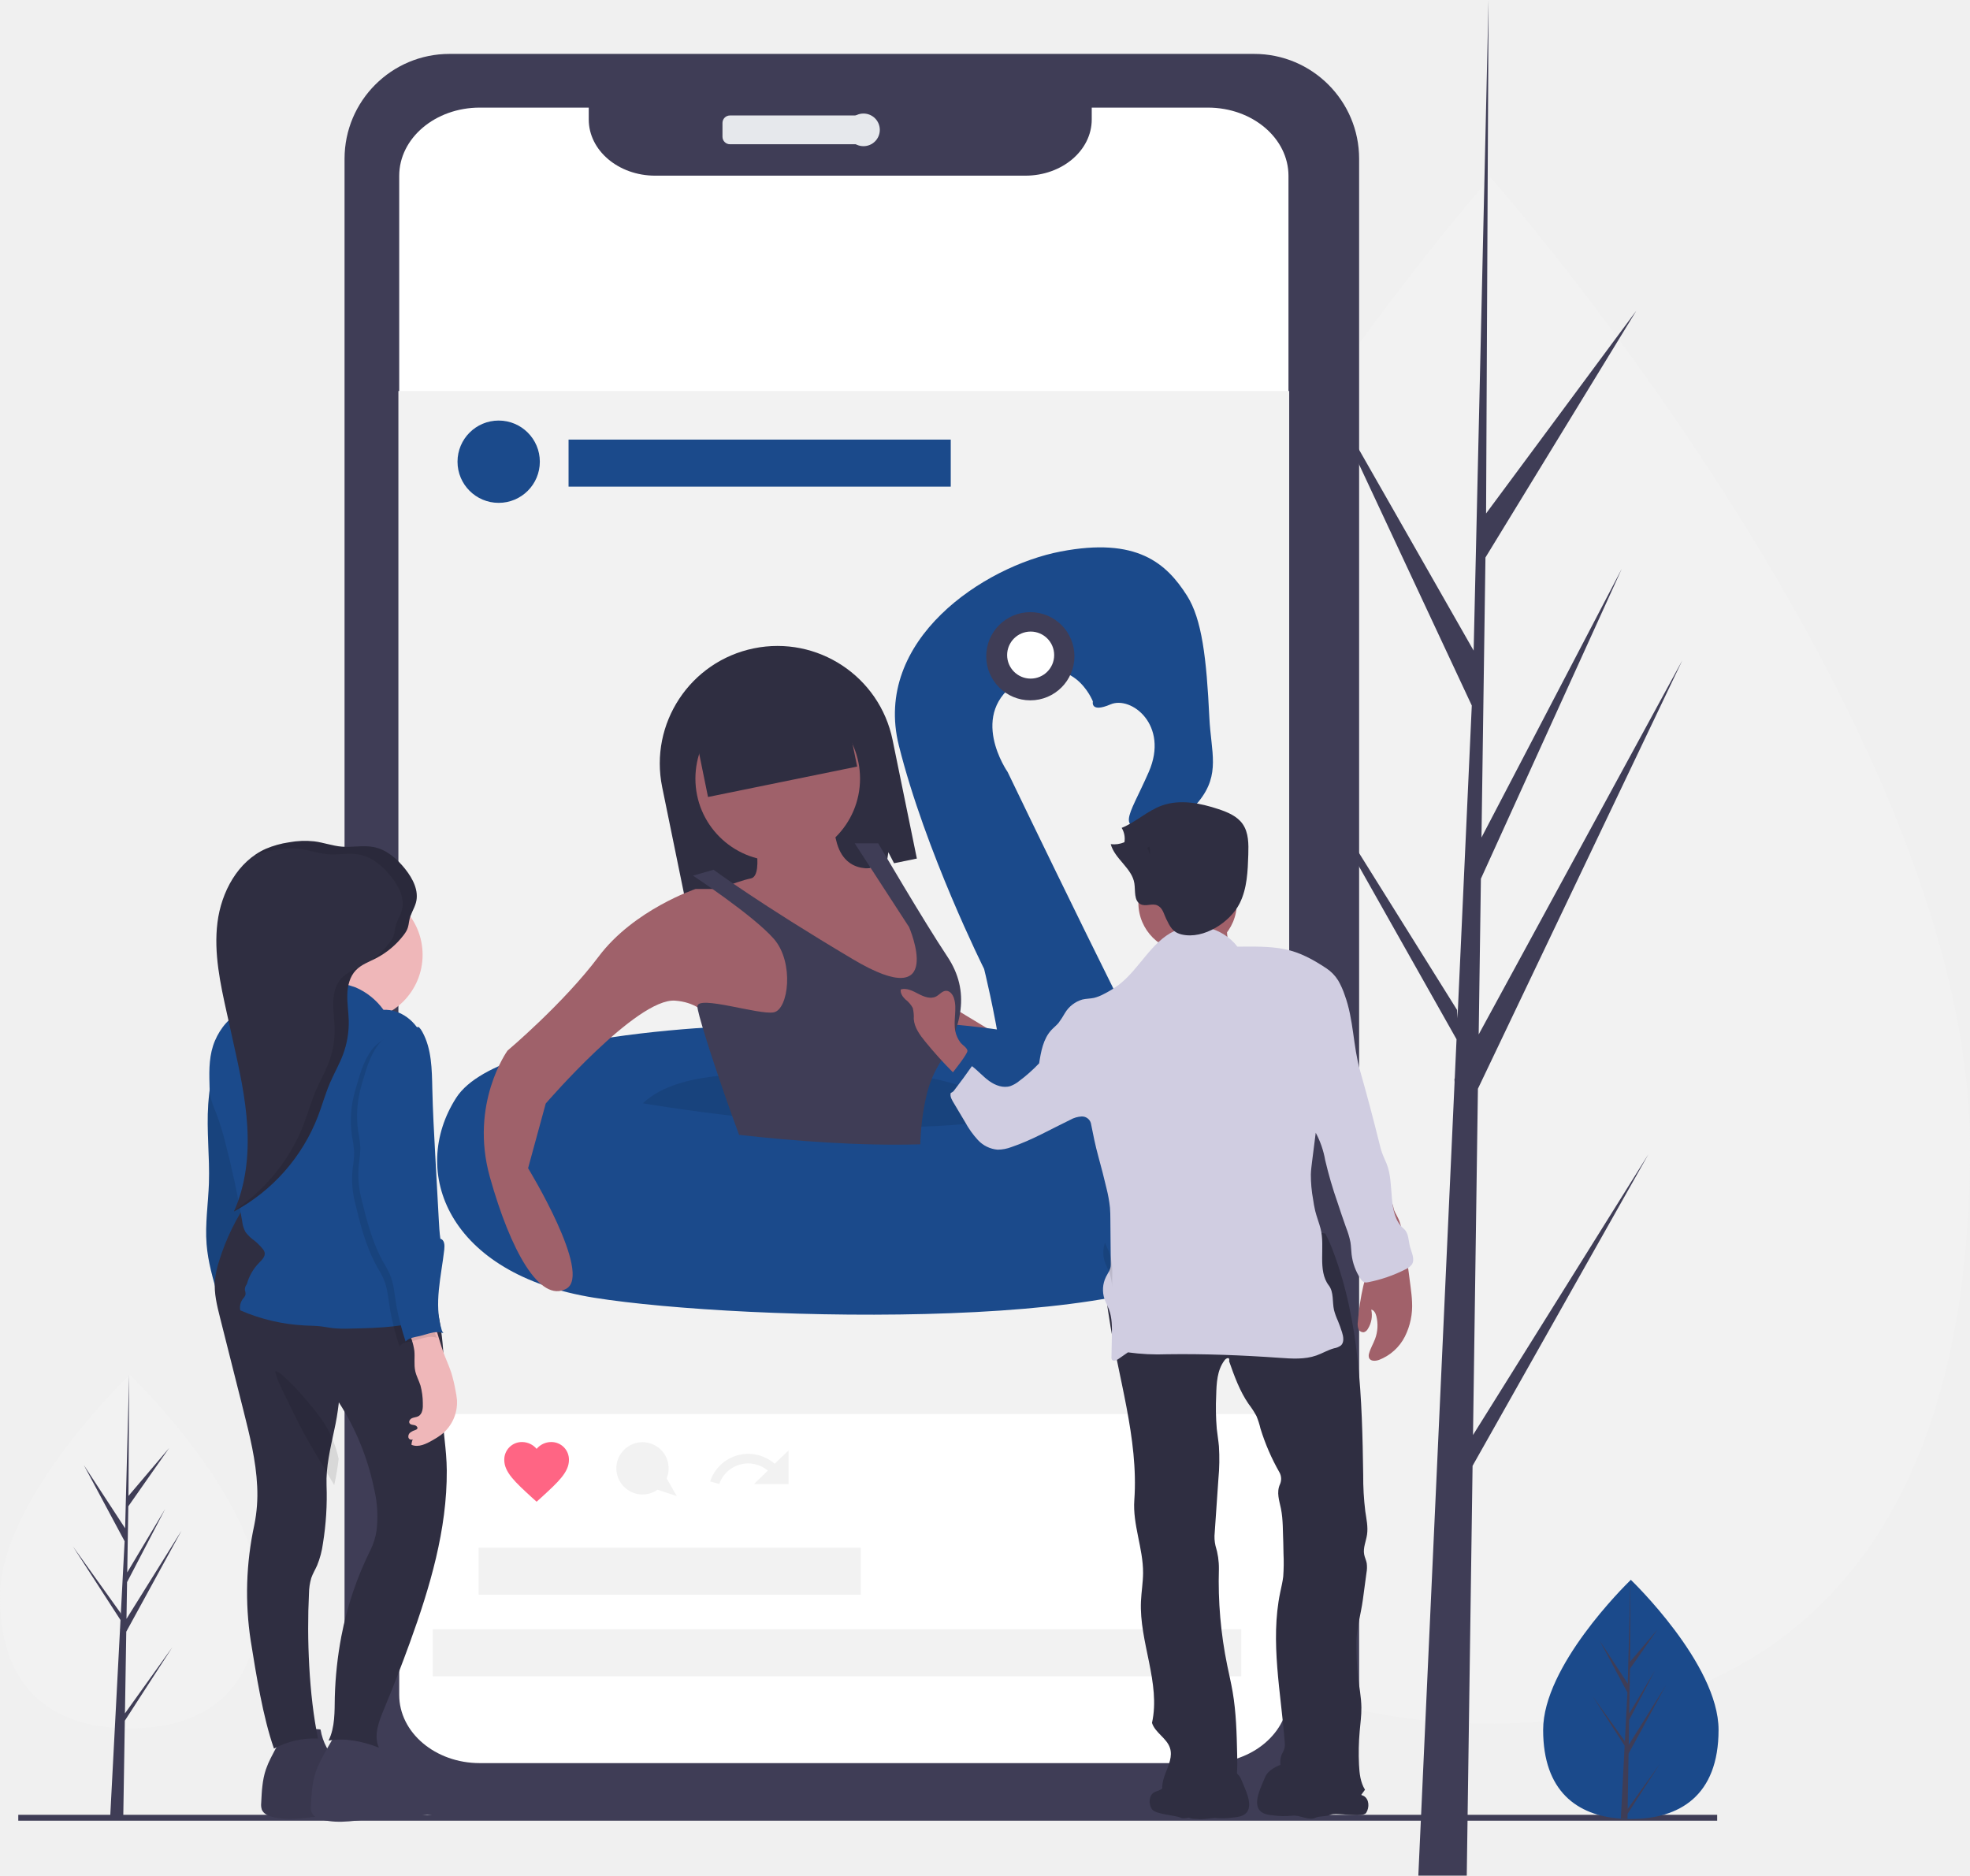
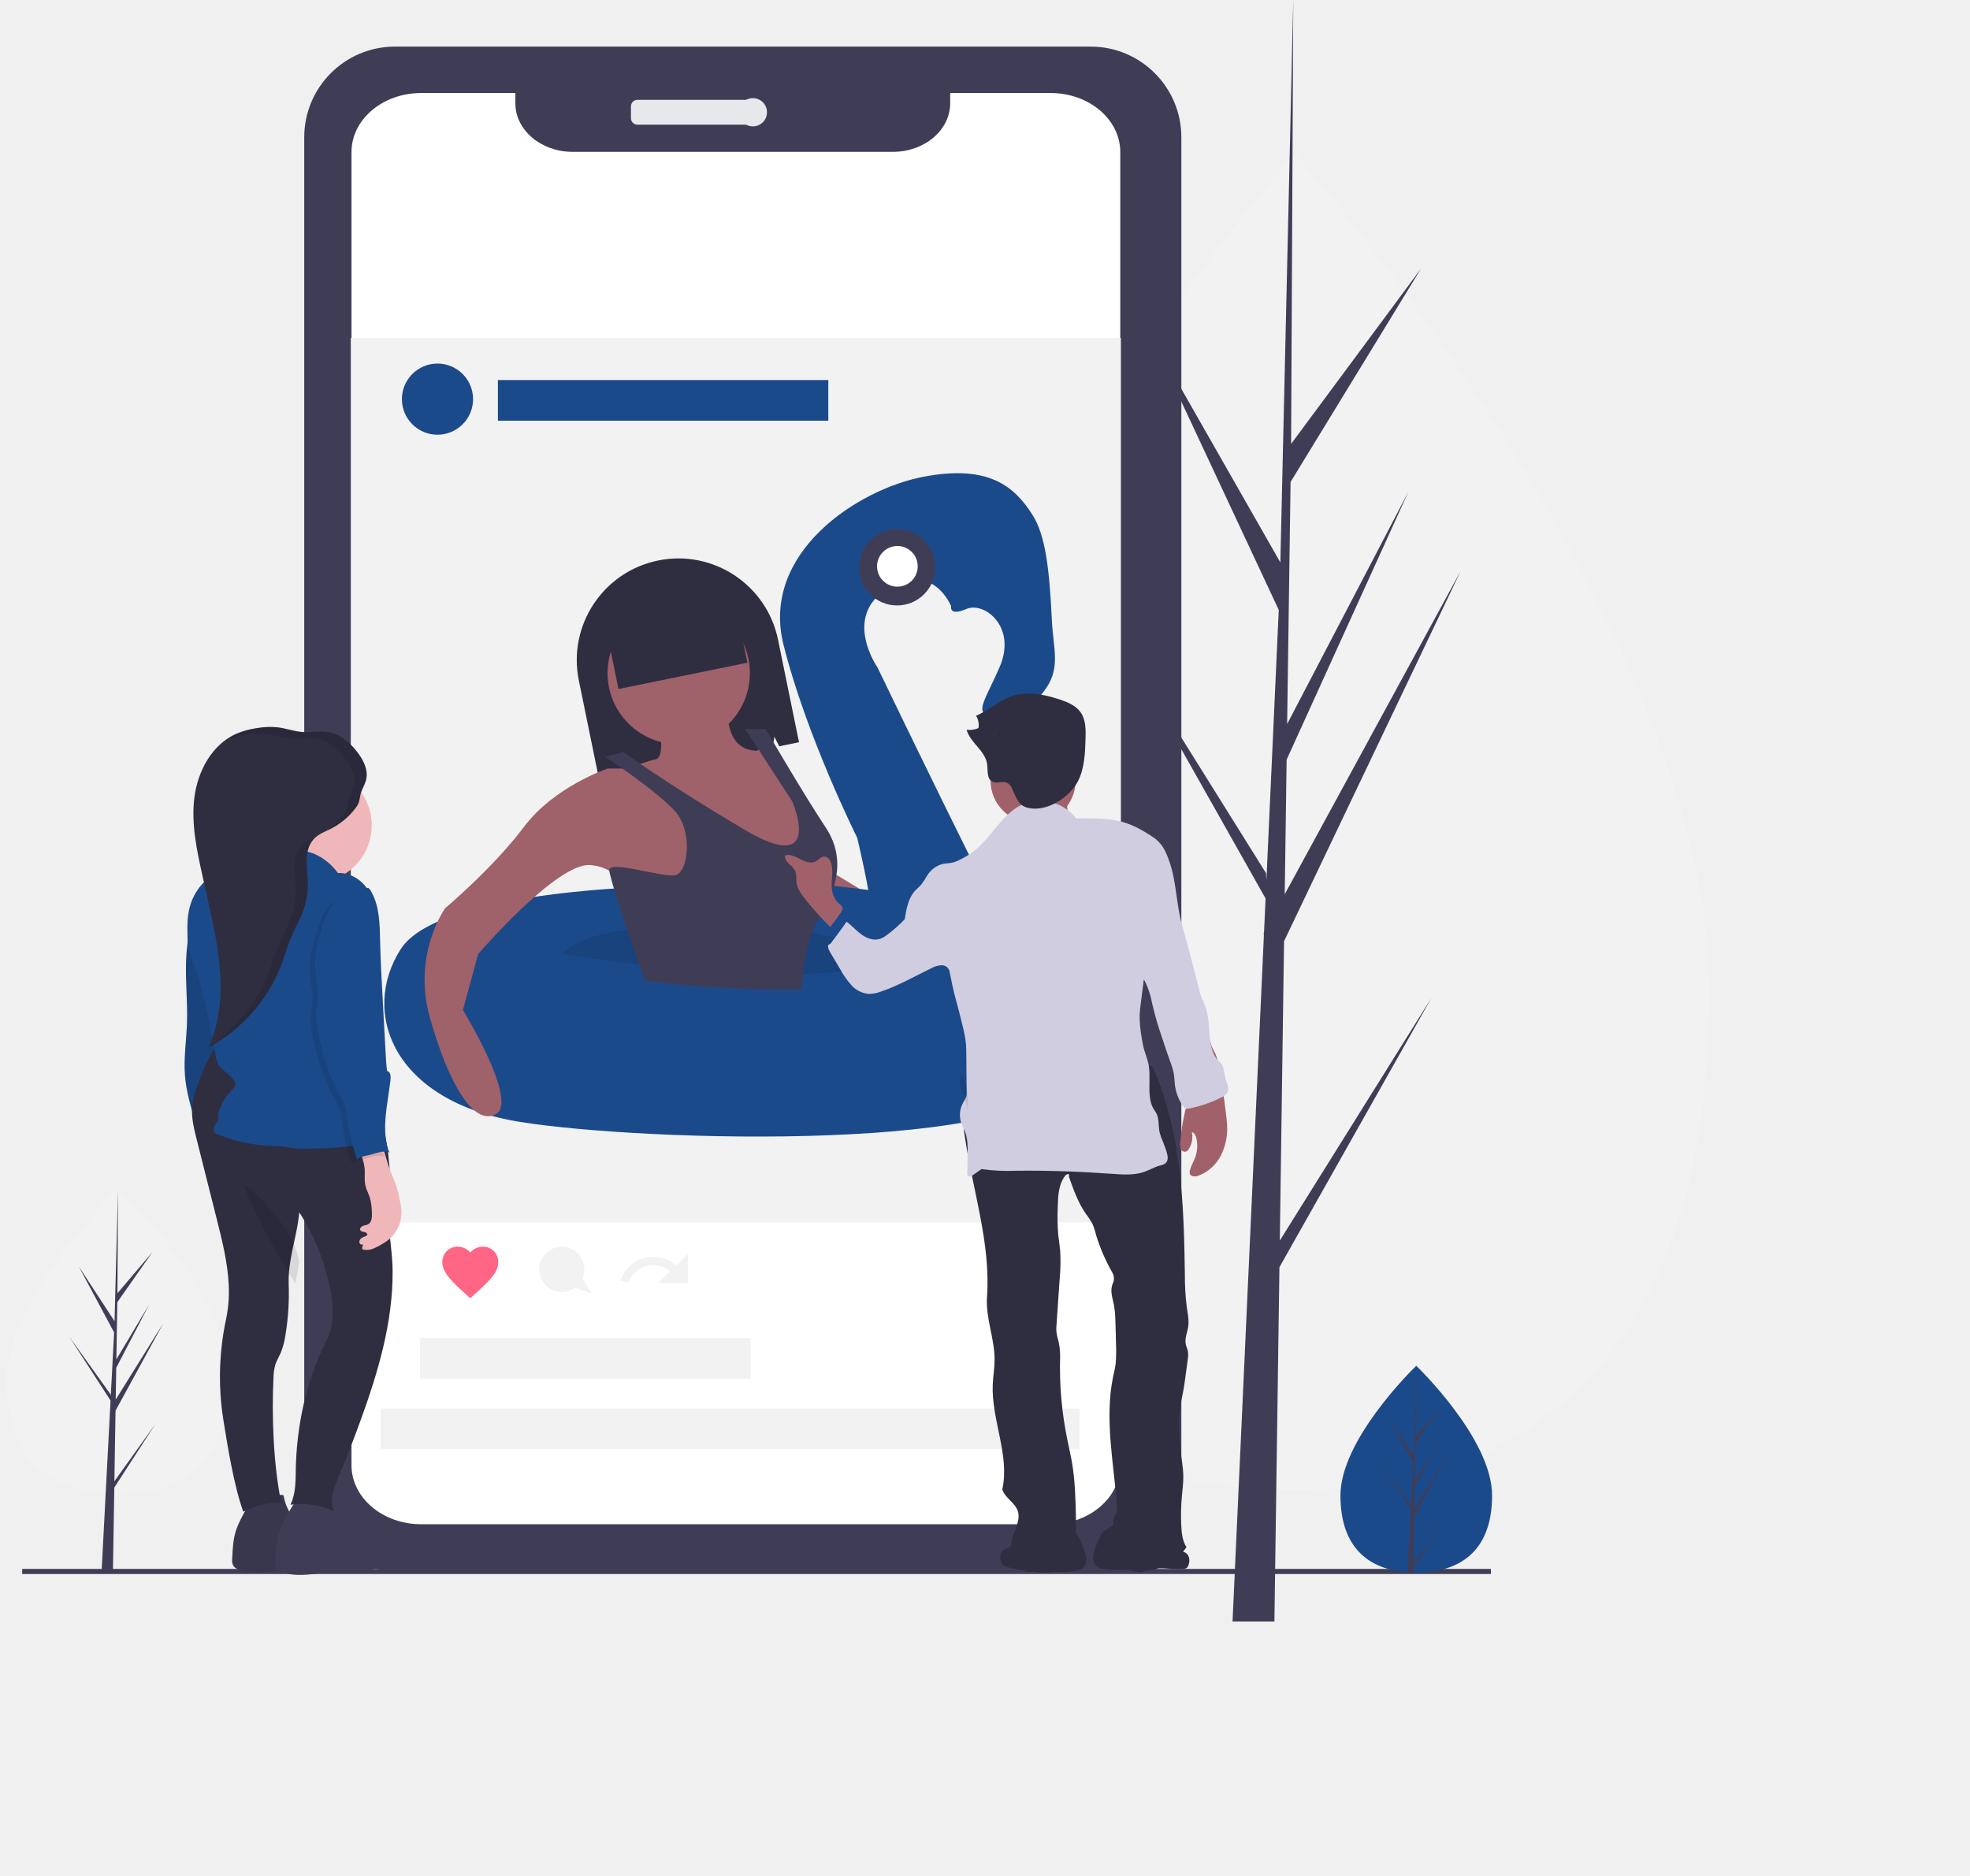
- <svg xmlns="http://www.w3.org/2000/svg" width="670.088" height="638.073" viewBox="0 0 670.088 638.073">
+ <svg xmlns="http://www.w3.org/2000/svg" width="670.088" height="638.073" viewBox="0 0 770.088 738.073">
  <defs>
    <clipPath id="clip-path">
      <rect width="670.088" height="638.073" fill="none" />
    </clipPath>
  </defs>
  <g id="undraw_social_influencer_sgsv" clip-path="url(#clip-path)">
    <path id="Path_3" data-name="Path 3" d="M1090.108,572.372c0,145.262-73.026,195.982-163.108,195.982s-163.108-50.72-163.108-195.982S927,242.314,927,242.314,1090.108,427.11,1090.108,572.372Z" transform="translate(-420.02 -181.997)" fill="#f2f2f2" />
    <path id="Path_4" data-name="Path 4" d="M811.167,632.01l1.67-117.8,69.521-145.73L813.1,495.737l.751-52.966,47.913-105.434-47.715,91.417h0l1.351-95.263,51.307-83.939-51.095,68.959.844-174.675-5.3,231.238.436-9.539L759.424,274.05l51.327,109.8-4.86,106.39-.145-2.823L745.61,391.138l59.954,106.253-.608,13.305-.109.2.05,1.092L792.566,781.911h16.475l1.977-139.42L870.825,536.5Z" transform="translate(-310.128 -143.838)" fill="#3f3d56" />
    <path id="Path_5" data-name="Path 5" d="M198.108,724.934c0,33.219-19.748,44.817-44.108,44.817s-44.108-11.6-44.108-44.817S154,649.456,154,649.456,198.108,691.715,198.108,724.934Z" transform="translate(-109.892 -181.788)" fill="#f2f2f2" />
    <path id="Path_6" data-name="Path 6" d="M42.5,666.194l.451-27.8L61.753,604,43.024,634.031l.2-12.5,12.957-24.884-12.9,21.576h0l.365-22.483,13.875-19.81L43.7,592.205l.228-41.225L42.5,605.554l.117-2.251L28.509,581.711l13.88,25.914-1.314,25.109-.039-.666L24.774,609.345l16.212,25.077-.164,3.14-.029.047.013.258-3.335,63.705h4.456l.534-32.905,16.174-25.015Z" transform="translate(0 -83.312)" fill="#3f3d56" />
    <line id="Line_1" data-name="Line 1" x2="577.872" transform="translate(6.217 618.375)" fill="none" stroke="#3f3d56" stroke-miterlimit="10" stroke-width="2" />
    <path id="Path_7" data-name="Path 7" d="M1004.582,770.274c0,22.469-13.356,30.314-29.834,30.314q-.573,0-1.143-.013c-.763-.016-1.52-.053-2.267-.1-14.871-1.052-26.424-9.3-26.424-30.2,0-21.625,27.634-48.912,29.71-50.932l0,0,.12-.116S1004.582,747.806,1004.582,770.274Z" transform="translate(-420.02 -181.788)" fill="#1b4a8b" />
    <path id="Path_8" data-name="Path 8" d="M973.661,797.151,984.572,781.9l-10.939,16.921-.029,1.75c-.763-.016-1.52-.053-2.267-.1l1.176-22.479-.009-.174.02-.033.111-2.123L961.669,758.7l11,15.37.025.451.889-16.985L964.2,740.008l9.5,14.547.925-35.212,0-.12v.116l-.154,27.767L983.82,736.1l-9.385,13.4-.247,15.207,8.727-14.594-8.763,16.832-.138,8.454,12.669-20.313-12.717,23.263Z" transform="translate(-420.02 -181.788)" fill="#3f3d56" />
    <rect id="Rectangle_1" data-name="Rectangle 1" width="10.312" height="85.02" rx="2.292" transform="translate(386.772 152.803)" fill="#3f3d56" />
    <rect id="Rectangle_2" data-name="Rectangle 2" width="5.787" height="27.989" rx="1.503" transform="translate(153.907 127.85)" fill="#3f3d56" />
    <rect id="Rectangle_3" data-name="Rectangle 3" width="6.524" height="48.718" rx="1.695" transform="translate(153.709 141.391)" fill="#3f3d56" />
    <rect id="Rectangle_4" data-name="Rectangle 4" width="6.208" height="49.139" rx="1.613" transform="translate(153.804 196.328)" fill="#3f3d56" />
    <rect id="Rectangle_5" data-name="Rectangle 5" width="345.104" height="599.724" rx="35.694" transform="translate(117.196 18.338)" fill="#3f3d56" />
    <rect id="Rectangle_6" data-name="Rectangle 6" width="48.192" height="9.786" rx="2.542" transform="translate(245.748 39.283)" fill="#e6e8ec" />
    <circle id="Ellipse_2" data-name="Ellipse 2" cx="5.551" cy="5.551" r="5.551" transform="translate(288.163 38.625)" fill="#e6e8ec" />
    <path id="Path_9" data-name="Path 9" d="M662.72,139.965V656.716c0,12.817-12.269,23.21-27.4,23.211H387.65c-15.14,0-27.409-10.393-27.41-23.214V139.965c0-12.826,12.274-23.221,27.412-23.219H424.71v4.032c0,10.558,10.106,19.116,22.57,19.119H573.23c12.465,0,22.57-8.56,22.57-19.119v-4.032h39.51c15.141,0,27.413,10.4,27.41,23.221Z" transform="translate(-224.45 -80.139)" fill="#fff" />
    <rect id="Rectangle_7" data-name="Rectangle 7" width="303" height="348" transform="translate(135.513 133.023)" fill="#f2f2f2" />
    <path id="Path_10" data-name="Path 10" d="M381.89,654.317l-1.6-1.439c-5.665-5.2-9.4-8.577-9.4-12.782a5.982,5.982,0,0,1,6.05-6.087,6.507,6.507,0,0,1,4.95,2.324,6.507,6.507,0,0,1,4.95-2.324,5.982,5.982,0,0,1,6.05,6.087c0,4.205-3.74,7.581-9.4,12.782Z" transform="translate(-199.364 -143.45)" fill="#ff6584" />
    <path id="Path_11" data-name="Path 11" d="M439.723,649l3.083.881a10.4,10.4,0,0,1,16.536-4.565l-4.708,4.565H466.39V638.449l-4.738,4.542A13.622,13.622,0,0,0,439.723,649Z" transform="translate(-198.165 -145.033)" fill="#f2f2f2" />
    <circle id="Ellipse_3" data-name="Ellipse 3" cx="14" cy="14" r="14" transform="translate(155.622 143.066)" fill="#1b4a8b" />
    <rect id="Rectangle_8" data-name="Rectangle 8" width="130" height="16" transform="translate(193.393 149.544)" fill="#1b4a8b" />
    <rect id="Rectangle_9" data-name="Rectangle 9" width="130" height="16" transform="translate(162.795 526.505)" fill="#f2f2f2" />
    <path id="Path_78" data-name="Path 78" d="M0,0H275V16H0Z" transform="translate(147.221 554.255)" fill="#f2f2f2" />
    <path id="Path_12" data-name="Path 12" d="M426.89,653.305l-3.445-6.029a8.893,8.893,0,1,0-3.087,3.851Z" transform="translate(-196.693 -144.352)" fill="#f2f2f2" />
    <path id="Path_13" data-name="Path 13" d="M485.753,339.779h0a40,40,0,0,0-31.168,47.207l8.255,40.34,9.243-1.892.652-4.275,1.935,3.746,56.194-11.5.652-4.275,1.935,3.746,7.763-1.589-8.255-40.341a40,40,0,0,0-47.207-31.168Z" transform="translate(-229.346 -119.216)" fill="#2f2e41" />
    <path id="Path_14" data-name="Path 14" d="M445.5,365.067l48,29-6,14-45-21Z" transform="translate(-147.685 -38.192)" fill="#9f616a" />
    <path id="Path_15" data-name="Path 15" d="M494.39,496.543s-97,0-113,25-3,60,47,68,202,12,214-18,3-47,3-47S593.39,488.543,494.39,496.543Z" transform="translate(-226.231 -148.063)" fill="#1b4a8b" />
    <path id="Path_16" data-name="Path 16" d="M580.39,520.543l53,20s22-16,11-34-61-122-61-122-14-20,4-31,25,7,25,7-1,4,6,1,20,7,13,23-12,20,3,19c5.417-.361,10.181-4.243,14.059-9.056,7.431-9.225,4.114-16.655,3.552-28.487-.963-20.27-2.538-33.486-7.61-41.457-7-11-17-20-43-15s-64,30-55,66,29,76,29,76S589.39,507.543,580.39,520.543Z" transform="translate(-240.647 -121.92)" fill="#1b4a8b" />
    <path id="Path_17" data-name="Path 17" d="M580.39,520.543c-8.64,2.38-19.49,3.54-31.17,3.9-20.38.63-43.32-1.17-61.64-3.21-19.79-2.21-34.19-4.69-34.19-4.69,6.69-6.24,16.97-8.71,29.05-9.61,15-1.12,32.78.16,49.95-.39a86.273,86.273,0,0,1,18.89,1.42C570.22,511.573,580.39,520.543,580.39,520.543Z" transform="translate(-234.747 -141.215)" opacity="0.1" />
    <circle id="Ellipse_4" data-name="Ellipse 4" cx="28" cy="28" r="28" transform="translate(236.54 236.881)" fill="#9f616a" />
    <path id="Path_18" data-name="Path 18" d="M490.39,407.543s5,19,0,20-17,6-17,6l15,6,28,26,24,12,12-4v-22l-18-28s-12,4-15-9-9-18-9-18Z" transform="translate(-234.979 -128.716)" fill="#9f616a" />
    <path id="Path_19" data-name="Path 19" d="M483.39,434.543h-12s-21,7-33,23-31,32-31,32-13,18-6,43,17,43,26,38-13-41-13-41l6-22s31-36,44-35,14,12,14,12l28,8,9-19-5-20Z" transform="translate(-234.763 -132.135)" fill="#9f616a" />
    <path id="Path_20" data-name="Path 20" d="M555.39,497.543a36.989,36.989,0,0,0-4.11,10.42,81.165,81.165,0,0,0-2.06,16.48c-20.38.63-43.32-1.17-61.64-3.21-1.62-4.32-3.4-9.29-5.14-14.3-4.69-13.54-9.05-27.36-9.05-29.39,0-4,21,3,26,2s7-17,0-25-27.5-21.5-27.5-21.5l7-2s15.5,11.5,47.5,30.5,19-11,19-11l-18.5-28.5h8s15.5,26.5,23.5,38.5S563.39,484.543,555.39,497.543Z" transform="translate(-236.174 -135.163)" fill="#3f3d56" />
    <rect id="Rectangle_11" data-name="Rectangle 11" width="51.765" height="31.765" transform="matrix(0.98, -0.2, 0.2, 0.98, 234.477, 239.995)" fill="#2f2e41" />
    <circle id="Ellipse_5" data-name="Ellipse 5" cx="15" cy="15" r="15" transform="translate(335.463 208.248)" fill="#3f3d56" />
    <circle id="Ellipse_6" data-name="Ellipse 6" cx="8" cy="8" r="8" transform="translate(342.572 214.853)" fill="#fff" />
    <path id="Path_21" data-name="Path 21" d="M182.627,509.188l-1.022,7.891c-.346,2.672-.692,5.345-.878,8.032-.62,8.94.536,17.915.232,26.871-.234,6.9-1.333,13.786-.8,20.664.469,6.084,2.2,11.991,3.923,17.845l2.461,8.368a1.631,1.631,0,0,0,2.181,1.4l10.892-.987c-.7-3.2-1.473-6.532-1.848-9.783-.3-2.572-.475-5.155-.661-7.737-.58-8.048-1.236-16.091-1.892-24.134l-1.153-14.128c-.5-6.129-1.006-12.293-2.549-18.245a36.327,36.327,0,0,0-8.883-16.061Z" transform="translate(-109.892 -149.464)" fill="#1b4a8b" />
    <path id="Path_22" data-name="Path 22" d="M182.627,509.188l-1.022,7.891c-.346,2.672-.692,5.345-.878,8.032-.62,8.94.536,17.915.232,26.871-.234,6.9-1.333,13.786-.8,20.664.469,6.084,2.2,11.991,3.923,17.845l2.461,8.368a1.631,1.631,0,0,0,2.181,1.4l10.892-.987c-.7-3.2-1.473-6.532-1.848-9.783-.3-2.572-.475-5.155-.661-7.737-.58-8.048-1.236-16.091-1.892-24.134l-1.153-14.128c-.5-6.129-1.006-12.293-2.549-18.245a36.327,36.327,0,0,0-8.883-16.061Z" transform="translate(-109.892 -149.464)" opacity="0.1" />
    <path id="Path_23" data-name="Path 23" d="M202.031,779.777a32.244,32.244,0,0,0-1.671,3.884c-1.251,3.671-1.44,7.606-1.617,11.48a5.485,5.485,0,0,0,.2,2.224c.534,1.393,2.075,2.1,3.516,2.486,6.032,1.622,12.393.1,18.615-.461,6.107-.546,12.328-.151,18.31-1.5a9.108,9.108,0,0,0,2.536-.881,7.882,7.882,0,0,0,3.2-4.184,5.349,5.349,0,0,0,.364-1.375c.2-2.038-1.579-3.809-3.514-4.479s-4.039-.559-6.076-.769a19.158,19.158,0,0,1-16.952-15.99c-.072-.445-10.073-.182-11.125.4-1.232.676-1.978,2.363-2.672,3.5Q203.468,776.874,202.031,779.777Z" transform="translate(-109.892 -181.788)" fill="#3f3d56" />
    <path id="Path_24" data-name="Path 24" d="M202.031,779.777a32.244,32.244,0,0,0-1.671,3.884c-1.251,3.671-1.44,7.606-1.617,11.48a5.485,5.485,0,0,0,.2,2.224c.534,1.393,2.075,2.1,3.516,2.486,6.032,1.622,12.393.1,18.615-.461,6.107-.546,12.328-.151,18.31-1.5a9.108,9.108,0,0,0,2.536-.881,7.882,7.882,0,0,0,3.2-4.184,5.349,5.349,0,0,0,.364-1.375c.2-2.038-1.579-3.809-3.514-4.479s-4.039-.559-6.076-.769a19.158,19.158,0,0,1-16.952-15.99c-.072-.445-10.073-.182-11.125.4-1.232.676-1.978,2.363-2.672,3.5Q203.468,776.874,202.031,779.777Z" transform="translate(-109.892 -181.788)" opacity="0.1" />
    <path id="Path_25" data-name="Path 25" d="M218.612,780.724a32.236,32.236,0,0,0-1.671,3.884c-1.251,3.671-1.439,7.606-1.617,11.48a5.485,5.485,0,0,0,.2,2.224c.534,1.393,2.075,2.1,3.516,2.486,6.032,1.622,12.393.1,18.615-.461,6.107-.546,12.328-.151,18.31-1.5a9.108,9.108,0,0,0,2.536-.881,7.882,7.882,0,0,0,3.2-4.184,5.348,5.348,0,0,0,.364-1.375c.2-2.038-1.579-3.809-3.514-4.479s-4.039-.559-6.076-.769a19.158,19.158,0,0,1-16.952-15.99c-.072-.445-10.073-.182-11.126.4-1.232.676-1.978,2.363-2.672,3.5Q220.049,777.822,218.612,780.724Z" transform="translate(-109.552 -181.788)" fill="#3f3d56" />
    <path id="Path_26" data-name="Path 26" d="M261.861,682.01c.129,20.082-5.711,39.711-12.561,58.588q-4.068,11.209-8.633,22.223c-1.8,4.352-3.832,9.179-1.9,13.475-5.557-2.115-11.246-3.364-17.112-2.388,2.233-4.551,2.023-9.849,2.122-14.916A129.863,129.863,0,0,1,225.99,738.5a114.213,114.213,0,0,1,10.019-29.629,22.4,22.4,0,0,0,1.942-6.246,39.732,39.732,0,0,0-.825-14.419,86.051,86.051,0,0,0-11.983-29.364c-.018.2-.037.4-.059.6a87.606,87.606,0,0,1-1.507,8.888c-1.312,6.22-2.841,12.443-2.612,18.7a100.6,100.6,0,0,1-1.227,19.824,29.985,29.985,0,0,1-1.993,7.495c-.641,1.437-1.478,2.789-1.982,4.278a19.538,19.538,0,0,0-.778,5.295c-.748,15.122-.011,34.473,3.08,49.3a28.8,28.8,0,0,0-14.979,3.412c-3.736-10.542-6.117-25.515-7.9-36.618a108.4,108.4,0,0,1,1.209-39.457,52.68,52.68,0,0,0,.977-13.155c-.4-8.781-2.557-17.37-4.7-25.893q-1.636-6.489-3.272-12.981-2.327-9.247-4.661-18.5c-1.032-4.1-2.075-8.291-1.75-12.51a31.186,31.186,0,0,1,1.448-6.8,76,76,0,0,1,10.288-21.044c17.9,1.006,36.026-.671,53.9-2.045a3.614,3.614,0,0,1,2.535.431,3.576,3.576,0,0,1,1.017,2.3q3.361,19.03,6.717,38.06a95.915,95.915,0,0,1,1.912,16.084c.033,5.387-.84,10.756-.637,16.139C260.446,667.9,261.817,674.755,261.861,682.01Z" transform="translate(-109.892 -181.788)" fill="#2f2e41" />
    <path id="Path_27" data-name="Path 27" d="M225.083,659.441a87.606,87.606,0,0,1-1.507,8.888c-3.895-6.736-8.092-13.3-11.677-20.207-.925-1.78-1.805-3.582-2.69-5.38l-2.642-5.394c-.494-1.01-.991-2.023-1.437-3.058a22.186,22.186,0,0,1-1.665-4.676c1.3-.24,4.517,3.276,5.483,4.193a74.759,74.759,0,0,1,5.6,6.176,67.22,67.22,0,0,1,5.818,7.616A37.1,37.1,0,0,1,225.083,659.441Z" transform="translate(-109.892 -163.129)" opacity="0.1" />
    <path id="Path_28" data-name="Path 28" d="M240,474.591s-9.949,15.845-8.106,19.161-31.321-2.948-31.321-2.948,18.055-15.845,16.213-22.477S240,474.591,240,474.591Z" transform="translate(-109.892 -135.825)" fill="#efb7b9" />
    <circle id="Ellipse_7" data-name="Ellipse 7" cx="22.477" cy="22.477" r="22.477" transform="translate(98.791 302.336)" fill="#efb7b9" />
    <path id="Path_29" data-name="Path 29" d="M240.336,491.2a22.868,22.868,0,0,0-9.453-7.627,34.039,34.039,0,0,0-6.715-1.657l-8.968-1.577c-2.2-.386-4.55-.756-6.589.151a10.674,10.674,0,0,0-2.809,2.053c-3.117,2.886-6.137,6.061-10.045,7.727-1.07.456-2.189.79-3.257,1.25-4.372,1.883-7.641,5.814-9.5,10.2-1.949,4.6-2.005,9.582-1.851,14.574a25.548,25.548,0,0,0,.506,5.13,34.5,34.5,0,0,0,1.7,4.7,85.045,85.045,0,0,1,3.106,9.969q3.485,13.34,5.794,26.951a10.235,10.235,0,0,0,1.13,3.731,13.32,13.32,0,0,0,3.1,2.978,20.594,20.594,0,0,1,2.6,2.574,3.413,3.413,0,0,1,.821,1.416c.291,1.341-.895,2.491-1.857,3.47a16.765,16.765,0,0,0-4.2,7.31,2.9,2.9,0,0,0-.667,2.02,3.5,3.5,0,0,1,.209,1.594,3.683,3.683,0,0,1-.845,1.314,4.956,4.956,0,0,0-.933,3.974,63.162,63.162,0,0,0,22.01,5.153c1.858.087,3.723.087,5.569.315,1.316.162,2.617.439,3.935.593a42.475,42.475,0,0,0,5.767.147c10-.2,20.3-.457,29.489-4.424.865-4.712-1-9.513-2.168-14.158-1.86-7.388-2.329-15.051-3.712-22.543-.947-5.128-2.323-10.174-3.112-15.329s-.974-10.5.443-15.517c1.256-4.447,1.635-8.975,2.936-13.408s2.214-9.241.744-13.622C251.7,495.2,246.058,490.9,240.336,491.2Z" transform="translate(-109.892 -147.662)" fill="#1b4a8b" />
    <path id="Path_30" data-name="Path 30" d="M251.374,444.988c1.093-3.991-1.056-8.146-3.628-11.388-2.763-3.484-6.333-6.627-10.693-7.5-3.543-.711-7.214.147-10.816-.138-3.193-.253-6.252-1.4-9.429-1.809a29.868,29.868,0,0,0-8.618.327,32.07,32.07,0,0,0-7.856,2.194c-9.568,4.24-15.174,14.71-16.475,25.094s.98,20.846,3.248,31.063l2.05,9.235c2.133,9.612,4.274,19.275,4.845,29.1s-.494,19.921-4.538,28.9a62.154,62.154,0,0,0,28.557-32.332c1.454-3.8,2.53-7.745,4.141-11.483,1.386-3.216,3.16-6.262,4.388-9.541a31.071,31.071,0,0,0,1.959-11.594c-.07-2.971-.567-5.929-.48-8.9s.842-6.072,2.9-8.22c1.826-1.91,4.42-2.827,6.773-4.03a28.111,28.111,0,0,0,9.463-7.9c1.481-1.93,1.56-2.754,1.937-4.981C249.465,448.925,250.8,447.09,251.374,444.988Z" transform="translate(-109.892 -137.93)" fill="#2f2e41" />
    <path id="Path_31" data-name="Path 31" d="M251.405,613.847c.228,2.311-.192,4.679.313,6.946.38,1.7,1.262,3.251,1.781,4.917a23.327,23.327,0,0,1,.789,5.918c.075,1.676-.054,3.714-1.536,4.5-.651.345-1.432.352-2.11.641s-1.259,1.111-.871,1.737c.326.527,1.067.533,1.674.658s1.275.753.923,1.263a1.085,1.085,0,0,1-.541.344,6.212,6.212,0,0,0-1.741.838,1.755,1.755,0,0,0-.717,1.693,1.045,1.045,0,0,0,1.5.689,4.638,4.638,0,0,0-.436,1.853c2.372,1.02,5.042-.314,7.274-1.611a27.364,27.364,0,0,0,2.8-1.781,13.937,13.937,0,0,0,5.394-11.862,27.377,27.377,0,0,0-.524-3.393A51.95,51.95,0,0,0,264,621.431c-.638-2-1.515-3.909-2.267-5.867-1.6-4.171-2.635-8.538-4.078-12.767a1.475,1.475,0,0,0-1.728-1.3,16.962,16.962,0,0,0-4.84.445c-.957.279-2.527.894-2.956,1.9-.387.9.261,1.712.672,2.485a20.662,20.662,0,0,1,2.6,7.523Z" transform="translate(-110.466 -154.341)" fill="#efb7b9" />
    <path id="Path_32" data-name="Path 32" d="M249.885,500.926a6.656,6.656,0,0,1,1.191,1.656c3.194,5.8,3.234,12.752,3.384,19.375.169,7.455.577,14.9.985,22.349l1.22,22.269c.117,2.128.233,4.258.532,6.368,1.435.362,1.495,2.217,1.328,3.688-1.027,9.088-3.584,18.443-.907,27.187a2.718,2.718,0,0,0,.626,1.212,7.212,7.212,0,0,0-4.155-.056c-1.335.281-2.618.769-3.948,1.072-1.692.385-3.611.551-4.765,1.846a92.365,92.365,0,0,1-3.109-12.012c-.634-3.7-.806-7.543-2.313-10.979-.608-1.388-1.421-2.674-2.163-3.995-3.9-6.95-5.813-14.812-7.68-22.56a32.91,32.91,0,0,1-.594-11.208,40.527,40.527,0,0,0,.466-5.158,41.58,41.58,0,0,0-.715-5.426,36.459,36.459,0,0,1,1.082-15.711c1.4-4.732,2.624-9.711,5.549-13.686S244.951,500.993,249.885,500.926Z" transform="translate(-109.518 -149.928)" opacity="0.1" />
    <path id="Path_33" data-name="Path 33" d="M250.99,500.189a6.657,6.657,0,0,1,1.191,1.656c3.194,5.8,3.234,12.752,3.384,19.375.169,7.455.577,14.9.985,22.349l1.22,22.269c.117,2.128.233,4.258.532,6.368,1.435.362,1.495,2.217,1.328,3.688-1.027,9.088-3.584,18.443-.907,27.187a2.717,2.717,0,0,0,.626,1.212,7.212,7.212,0,0,0-4.155-.056c-1.335.281-2.618.769-3.948,1.072-1.692.385-3.611.551-4.765,1.846a92.369,92.369,0,0,1-3.109-12.012c-.634-3.7-.806-7.543-2.313-10.979-.608-1.388-1.421-2.674-2.163-3.995-3.9-6.95-5.813-14.812-7.68-22.56a32.91,32.91,0,0,1-.594-11.208,40.522,40.522,0,0,0,.466-5.158,41.582,41.582,0,0,0-.715-5.426,36.459,36.459,0,0,1,1.082-15.711c1.4-4.732,2.624-9.711,5.549-13.686S246.056,500.256,250.99,500.189Z" transform="translate(-108.514 -150.794)" fill="#1b4a8b" />
    <g id="Group_1" data-name="Group 1" transform="translate(79.573 286.05)" opacity="0.1">
      <path id="Path_34" data-name="Path 34" d="M247.746,433.6c-2.763-3.484-6.333-6.627-10.693-7.5-3.543-.711-7.214.147-10.816-.138-3.193-.253-6.252-1.4-9.429-1.809a29.867,29.867,0,0,0-8.618.327,32.071,32.071,0,0,0-7.856,2.194,22.971,22.971,0,0,0-3.872,2.2,33.727,33.727,0,0,1,6.938-1.811,29.867,29.867,0,0,1,8.618-.327c3.176.411,6.236,1.556,9.429,1.809,3.6.286,7.273-.573,10.816.138,4.359.875,7.93,4.018,10.693,7.5,2.572,3.242,4.721,7.4,3.628,11.388-.576,2.1-1.91,3.937-2.276,6.1-.377,2.226-.456,3.051-1.937,4.981a28.22,28.22,0,0,1-6.824,6.355c.721-.343,1.447-.678,2.151-1.038a28.113,28.113,0,0,0,9.463-7.9c1.481-1.93,1.56-2.754,1.937-4.981.366-2.166,1.7-4,2.276-6.1C252.467,441,250.318,436.842,247.746,433.6Z" transform="translate(-189.464 -423.98)" />
      <path id="Path_35" data-name="Path 35" d="M230.926,468a9.531,9.531,0,0,1,1.257-1.091c-2.148,1.04-4.407,1.955-6.047,3.67-2.054,2.149-2.81,5.249-2.9,8.22s.411,5.929.48,8.9a31.07,31.07,0,0,1-1.96,11.593c-1.228,3.279-3,6.325-4.388,9.541-1.61,3.738-2.687,7.682-4.141,11.483a62.249,62.249,0,0,1-23.608,29.379c-.054.124-.1.25-.159.373a62.153,62.153,0,0,0,28.557-32.332c1.454-3.8,2.53-7.745,4.141-11.483,1.386-3.216,3.16-6.262,4.388-9.541a31.069,31.069,0,0,0,1.96-11.593c-.07-2.972-.567-5.929-.48-8.9S228.872,470.146,230.926,468Z" transform="translate(-189.464 -423.98)" />
    </g>
    <path id="Path_36" data-name="Path 36" d="M724.557,798.363c-1.07,1.291-2.9,1.551-4.56,1.722a25.957,25.957,0,0,1-6.465.123c-2.557-.38-4.088,1.073-6.424-.045-1.413-.676-3.587.676-5,0-1.936-.927-8.624-1.119-9.8-2.928s-1.059-4.667.805-5.734a12.436,12.436,0,0,1,1.633-.639c3.121-1.242,9.443-10.611,12.763-11.091a8.846,8.846,0,0,1,4.723,1.113c3.274,1.453,9.055,2.6,10.483,6.29C723.827,790.048,726.872,795.554,724.557,798.363Z" transform="translate(-300.503 -181.788)" fill="#2f2e41" />
    <path id="Path_37" data-name="Path 37" d="M748.077,797.622c1.07,1.291,2.9,1.551,4.56,1.722a25.957,25.957,0,0,0,6.465.123c2.557-.381,5.671,1.814,8.007.7,1.413-.676,3.587-.324,5-1,1.936-.927,11.041,1.14,12.22-.669s1.059-4.667-.805-5.734a12.434,12.434,0,0,0-1.633-.639c-3.121-1.242-13.443-12.611-16.763-13.091a8.846,8.846,0,0,0-4.723,1.113c-3.274,1.453-9.055,2.6-10.483,6.29C748.807,789.306,745.762,794.813,748.077,797.622Z" transform="translate(-319.64 -181.788)" fill="#2f2e41" />
    <path id="Path_38" data-name="Path 38" d="M758.417,593.426a50.893,50.893,0,0,1,2.675,6.079c9.078,24.015,9.838,50.259,10.213,75.93a96.936,96.936,0,0,0,.714,12.489c.38,2.627.981,5.283.594,7.909-.335,2.271-1.4,4.51-.977,6.766.191,1.012.676,1.95.867,2.962a10.506,10.506,0,0,1-.09,3.335l-1.217,9.056c-.693,5.159-2.293,10.127-2.206,15.331.059,3.55.119,7.106.515,10.634.4,3.583,1.148,7.138,1.187,10.742.029,2.7-.341,5.385-.58,8.074a83.462,83.462,0,0,0-.229,11.422c.142,2.934.479,5.981,2.035,8.472-1.743,2.5-3.469,4.74-6.26,5.964-5.672,2.487-12.18,1.643-18.309.753.34-1.131.865-2.413.375-3.487a7,7,0,0,0-1.052-1.432,16.823,16.823,0,0,1-2.727-6.342c-.742-2.7-1.485-5.614.039-8.209a5.241,5.241,0,0,0,.664-3.044c-1.269-17.024-5.057-34.638-1.568-51.346.372-1.783.816-3.556,1.024-5.366a65.239,65.239,0,0,0,.093-7.823l-.073-3.629c-.182-3.873-.024-7.842-.8-11.672-.556-2.743-1.595-5.5-.315-8.3a4.56,4.56,0,0,0-.19-4.028,74.073,74.073,0,0,1-6.457-14.906,26.236,26.236,0,0,0-1.36-4.243,30.267,30.267,0,0,0-2.684-4.13c-3.037-4.4-4.853-9.515-6.636-14.559.19-.463.044-1.107-.452-1.04a1.911,1.911,0,0,0-1.17.874c-2.443,3.283-2.648,7.663-2.758,11.754a86.708,86.708,0,0,0,.194,11.4c.209,1.987.555,3.958.734,5.948a70.825,70.825,0,0,1-.176,11.142L720.8,695.134a13.245,13.245,0,0,0,.268,4.507,25.279,25.279,0,0,1,1.155,7.9,142.2,142.2,0,0,0,2.836,32.806c.609,2.979,1.313,5.939,1.83,8.935,1.218,7.061,1.385,14.255,1.549,21.418.1,4.4.173,8.967-1.562,13.016a15.045,15.045,0,0,0-1.478,3.974,8.63,8.63,0,0,1-.283,2.12c-.509,1.311-2.037,1.869-3.411,2.168a27.649,27.649,0,0,1-7.865.56,4.582,4.582,0,0,1-1.794-.4c-.983-.509-1.5-1.588-2.252-2.4-1.612-1.761-4.292-2.3-5.761-4.183-1.837-2.354-1.065-5.764.028-8.542s2.447-5.8,1.505-8.628c-1.109-3.339-5.041-5.138-6.1-8.494,3.013-13.537-4.385-27.539-3.751-41.393.148-3.227.708-6.431.719-9.661.029-8.321-3.575-16.418-2.982-24.718,1.507-21.092-5.677-42.149-8.721-63.075a41.373,41.373,0,0,1-.642-9.476c.452-5.238,2.883-10.113,5.808-14.482,2.1-3.13,4.615-6.194,8.086-7.659,2.858-1.206,6.061-1.2,9.163-1.177,7.739.06,15.479.12,23.217.259a76.391,76.391,0,0,1,15.7,1.4C750.25,590.865,754.166,592.817,758.417,593.426Z" transform="translate(-307.619 -173.788)" fill="#2f2e41" />
    <path id="Path_39" data-name="Path 39" d="M633.371,497.27c-.749-3.669.667-7.594-.441-11.171-.4-1.29-1.381-2.63-2.731-2.593-1.312.036-2.2,1.32-3.362,1.928-1.874.98-4.15.09-6.023-.892s-3.961-2.094-5.992-1.505c-.239,1.272.62,2.486,1.555,3.381a9.145,9.145,0,0,1,2.514,2.915,12.531,12.531,0,0,1,.343,3.768c.213,2.906,2.053,5.409,3.892,7.669a138.406,138.406,0,0,0,9.428,10.455c-.006-.006,5.033-6.241,4.937-7.331-.091-1.027-1.787-1.988-2.4-2.817A9.652,9.652,0,0,1,633.371,497.27Z" transform="translate(-308.421 -146.445)" fill="#a1616a" />
    <path id="Path_40" data-name="Path 40" d="M783.432,574.069a19.59,19.59,0,0,1,1.005,3.6c1.3,6.3,2.119,12.689,2.927,19.071.216,1.7.431,3.409.5,5.125a23.457,23.457,0,0,1-2.431,11.787,16.5,16.5,0,0,1-8.835,7.961c-1.181.42-2.831.5-3.346-.646a2.432,2.432,0,0,1,.012-1.629c.466-1.7,1.414-3.225,2.029-4.876a13.157,13.157,0,0,0,.437-7.706c-.242-.977-.754-2.067-1.741-2.262a8.763,8.763,0,0,1-1.155,6.557,2.318,2.318,0,0,1-1.346,1.141,1.812,1.812,0,0,1-1.9-1.224,5.229,5.229,0,0,1-.153-2.426,82.1,82.1,0,0,1,1.865-12.16c1.1-4.391,2.845-8.724,2.733-13.25-.1-4.1-1.735-8.128-1.278-12.206a1.268,1.268,0,0,1,.233-.7,1.3,1.3,0,0,1,.511-.315,25.667,25.667,0,0,1,3.525-1.167c.71-.179,3.134-1.021,3.814-.644.551.3.721,2.132,1,2.75C782.321,571.947,782.97,572.962,783.432,574.069Z" transform="translate(-307.561 -158.983)" fill="#a1616a" />
    <circle id="Ellipse_8" data-name="Ellipse 8" cx="16.747" cy="16.747" r="16.747" transform="translate(387.219 290.385)" fill="#a1616a" />
    <path id="Path_41" data-name="Path 41" d="M717.505,447.944a19.654,19.654,0,0,0,.253,3.186,18.082,18.082,0,0,0,.976,3.115,18.269,18.269,0,0,0,2.345,4.6,6.9,6.9,0,0,0,4.238,2.761,120.568,120.568,0,0,1-36.211,10.465,15.345,15.345,0,0,0,4.8-5.128,14.838,14.838,0,0,0,1.272-4.175,35.054,35.054,0,0,0-1.573-18.061c-.208-.57-.411-1.269-.017-1.731a1.64,1.64,0,0,1,.594-.386,37.345,37.345,0,0,1,15.744-2.936c1.38.01,2.759.071,4.135.17.74.053,2.375-.1,2.963.44.7.647.35,2.655.372,3.532Z" transform="translate(-300.178 -131.901)" fill="#a1616a" />
    <path id="Path_42" data-name="Path 42" d="M726.366,460.127a17.924,17.924,0,0,0-21.438-5.342c-7.972,3.805-11.9,12.943-18.907,18.317a33.093,33.093,0,0,1-5.077,3.127,14.075,14.075,0,0,1-3.34,1.322c-1.311.289-2.679.249-3.983.563a10.261,10.261,0,0,0-5.928,4.6,32.5,32.5,0,0,1-2.179,3.362c-.733.87-1.643,1.572-2.417,2.4-2.788,3-3.545,7.3-4.18,11.34a53.712,53.712,0,0,1-7.113,6.273,10.066,10.066,0,0,1-2.642,1.461c-2.453.795-5.157-.217-7.248-1.726s-3.793-3.5-5.854-5.05c-1.894,2.707-3.873,5.423-5.891,8.039a2.593,2.593,0,0,1-1.317,1.08c-.379,1.275.53,2.6,1.21,3.739l3.652,6.137a30.573,30.573,0,0,0,4.408,6.176,10.29,10.29,0,0,0,6.683,3.25,13.4,13.4,0,0,0,4.714-.9c6.958-2.341,13.348-6.076,19.967-9.25a8.814,8.814,0,0,1,3.922-1.15,3.153,3.153,0,0,1,3.1,2.231c.759,3.833,1.513,7.653,2.557,11.419q1.476,5.328,2.743,10.71a46.563,46.563,0,0,1,1.205,6.684c.109,1.28.121,2.566.133,3.851l.141,15.526c.015,1.671-.938,2.714-1.671,4.216a9.927,9.927,0,0,0-.472,7.462c.412,1.211,1.056,2.33,1.513,3.525,1.1,2.889,1.061,6.07,1,9.162l-.132,7.085a1.512,1.512,0,0,0,.153.853c.432.676,1.475.28,2.134-.177l3.313-2.3a75.606,75.606,0,0,0,13.38.647c12.714-.184,25.432.322,38.116,1.21,4.232.3,8.607.617,12.608-.795,2.03-.716,3.9-1.862,5.975-2.436a5.487,5.487,0,0,0,2.371-.976c1.161-1.074.853-2.959.379-4.468q-.621-1.98-1.411-3.9a23.08,23.08,0,0,1-1.321-3.652c-.636-2.826-.017-6.091-1.777-8.393-3.938-5.151-1.151-13.076-2.8-19.346-.535-2.029-1.325-3.985-1.826-6.022-.315-1.279-.513-2.583-.712-3.885a46.518,46.518,0,0,1-.768-8.538c.048-1.433.228-2.857.408-4.28L753,523.436a31.073,31.073,0,0,1,3.22,9.336,138.521,138.521,0,0,0,4.2,14.408c.943,2.848,1.887,5.7,2.905,8.519a28.363,28.363,0,0,1,1.484,4.965c.225,1.369.232,2.764.39,4.142a18.942,18.942,0,0,0,3.018,8.269,2.685,2.685,0,0,0,1.413,1.254,2.784,2.784,0,0,0,1.234-.05,48.86,48.86,0,0,0,12.716-4.4,5.079,5.079,0,0,0,2.147-1.677c1.081-1.757-.128-3.953-.653-5.948-.563-2.138-.432-4.711-2.116-6.144-5.865-4.991-2.953-15.124-5.889-22.243-.515-1.25-1.116-2.465-1.56-3.742-.34-.976-.586-1.981-.834-2.985q-3.074-12.439-6.579-24.765c-2.423-8.52-2.164-17.4-5.214-25.711a27.119,27.119,0,0,0-2.235-5.015,13.6,13.6,0,0,0-4.044-4.165c-4.427-2.927-8.9-5.42-14.1-6.482S731.673,460.1,726.366,460.127Z" transform="translate(-305.459 -138.089)" fill="#d0cde1" />
    <path id="Path_43" data-name="Path 43" d="M687.28,439.922c-2.251-1.213-1.658-4.5-2.041-7.033-.787-5.2-6.665-8.288-8.045-13.364a9.061,9.061,0,0,0,4.663-.66,7.1,7.1,0,0,0-.94-4.876c4.834-1.964,8.747-5.818,13.656-7.588,6.173-2.226,13.048-.86,19.275,1.21,3.107,1.033,6.34,2.373,8.219,5.055,2.063,2.945,2.032,6.822,1.921,10.417-.174,5.638-.4,11.477-2.906,16.528-3.2,6.431-12.244,12.387-19.719,10.645-3.109-.725-4.024-2.677-5.334-5.378-.816-1.682-1.122-3.634-2.958-4.508C691.276,439.513,689.1,440.9,687.28,439.922Z" transform="translate(-299.385 -132.354)" fill="#2f2e41" />
    <g id="Group_2" data-name="Group 2" transform="translate(375.289 409.284)" opacity="0.1">
      <path id="Path_44" data-name="Path 44" d="M755.19,560q.031.667.037,1.343C755.207,560.9,755.2,560.45,755.19,560Z" transform="translate(-680.629 -559.999)" />
      <path id="Path_45" data-name="Path 45" d="M682.654,576.822c1.1,2.889,1.061,6.07,1,9.162l-.045,2.421a16.484,16.484,0,0,0-.958-4.885c-.456-1.195-1.1-2.314-1.513-3.525a9.942,9.942,0,0,1,.073-6.509C681.627,574.624,682.222,575.69,682.654,576.822Z" transform="translate(-680.629 -559.999)" />
    </g>
    <g id="Group_3" data-name="Group 3" transform="translate(390.169 288.004)" opacity="0.1">
      <path id="Path_46" data-name="Path 46" d="M681.857,416.428l-.016.006a7.048,7.048,0,0,0-.924-2.447c.284-.115.564-.238.842-.366a7.058,7.058,0,0,1,.1,2.806Z" transform="translate(-680.917 -413.622)" />
    </g>
  </g>
</svg>
